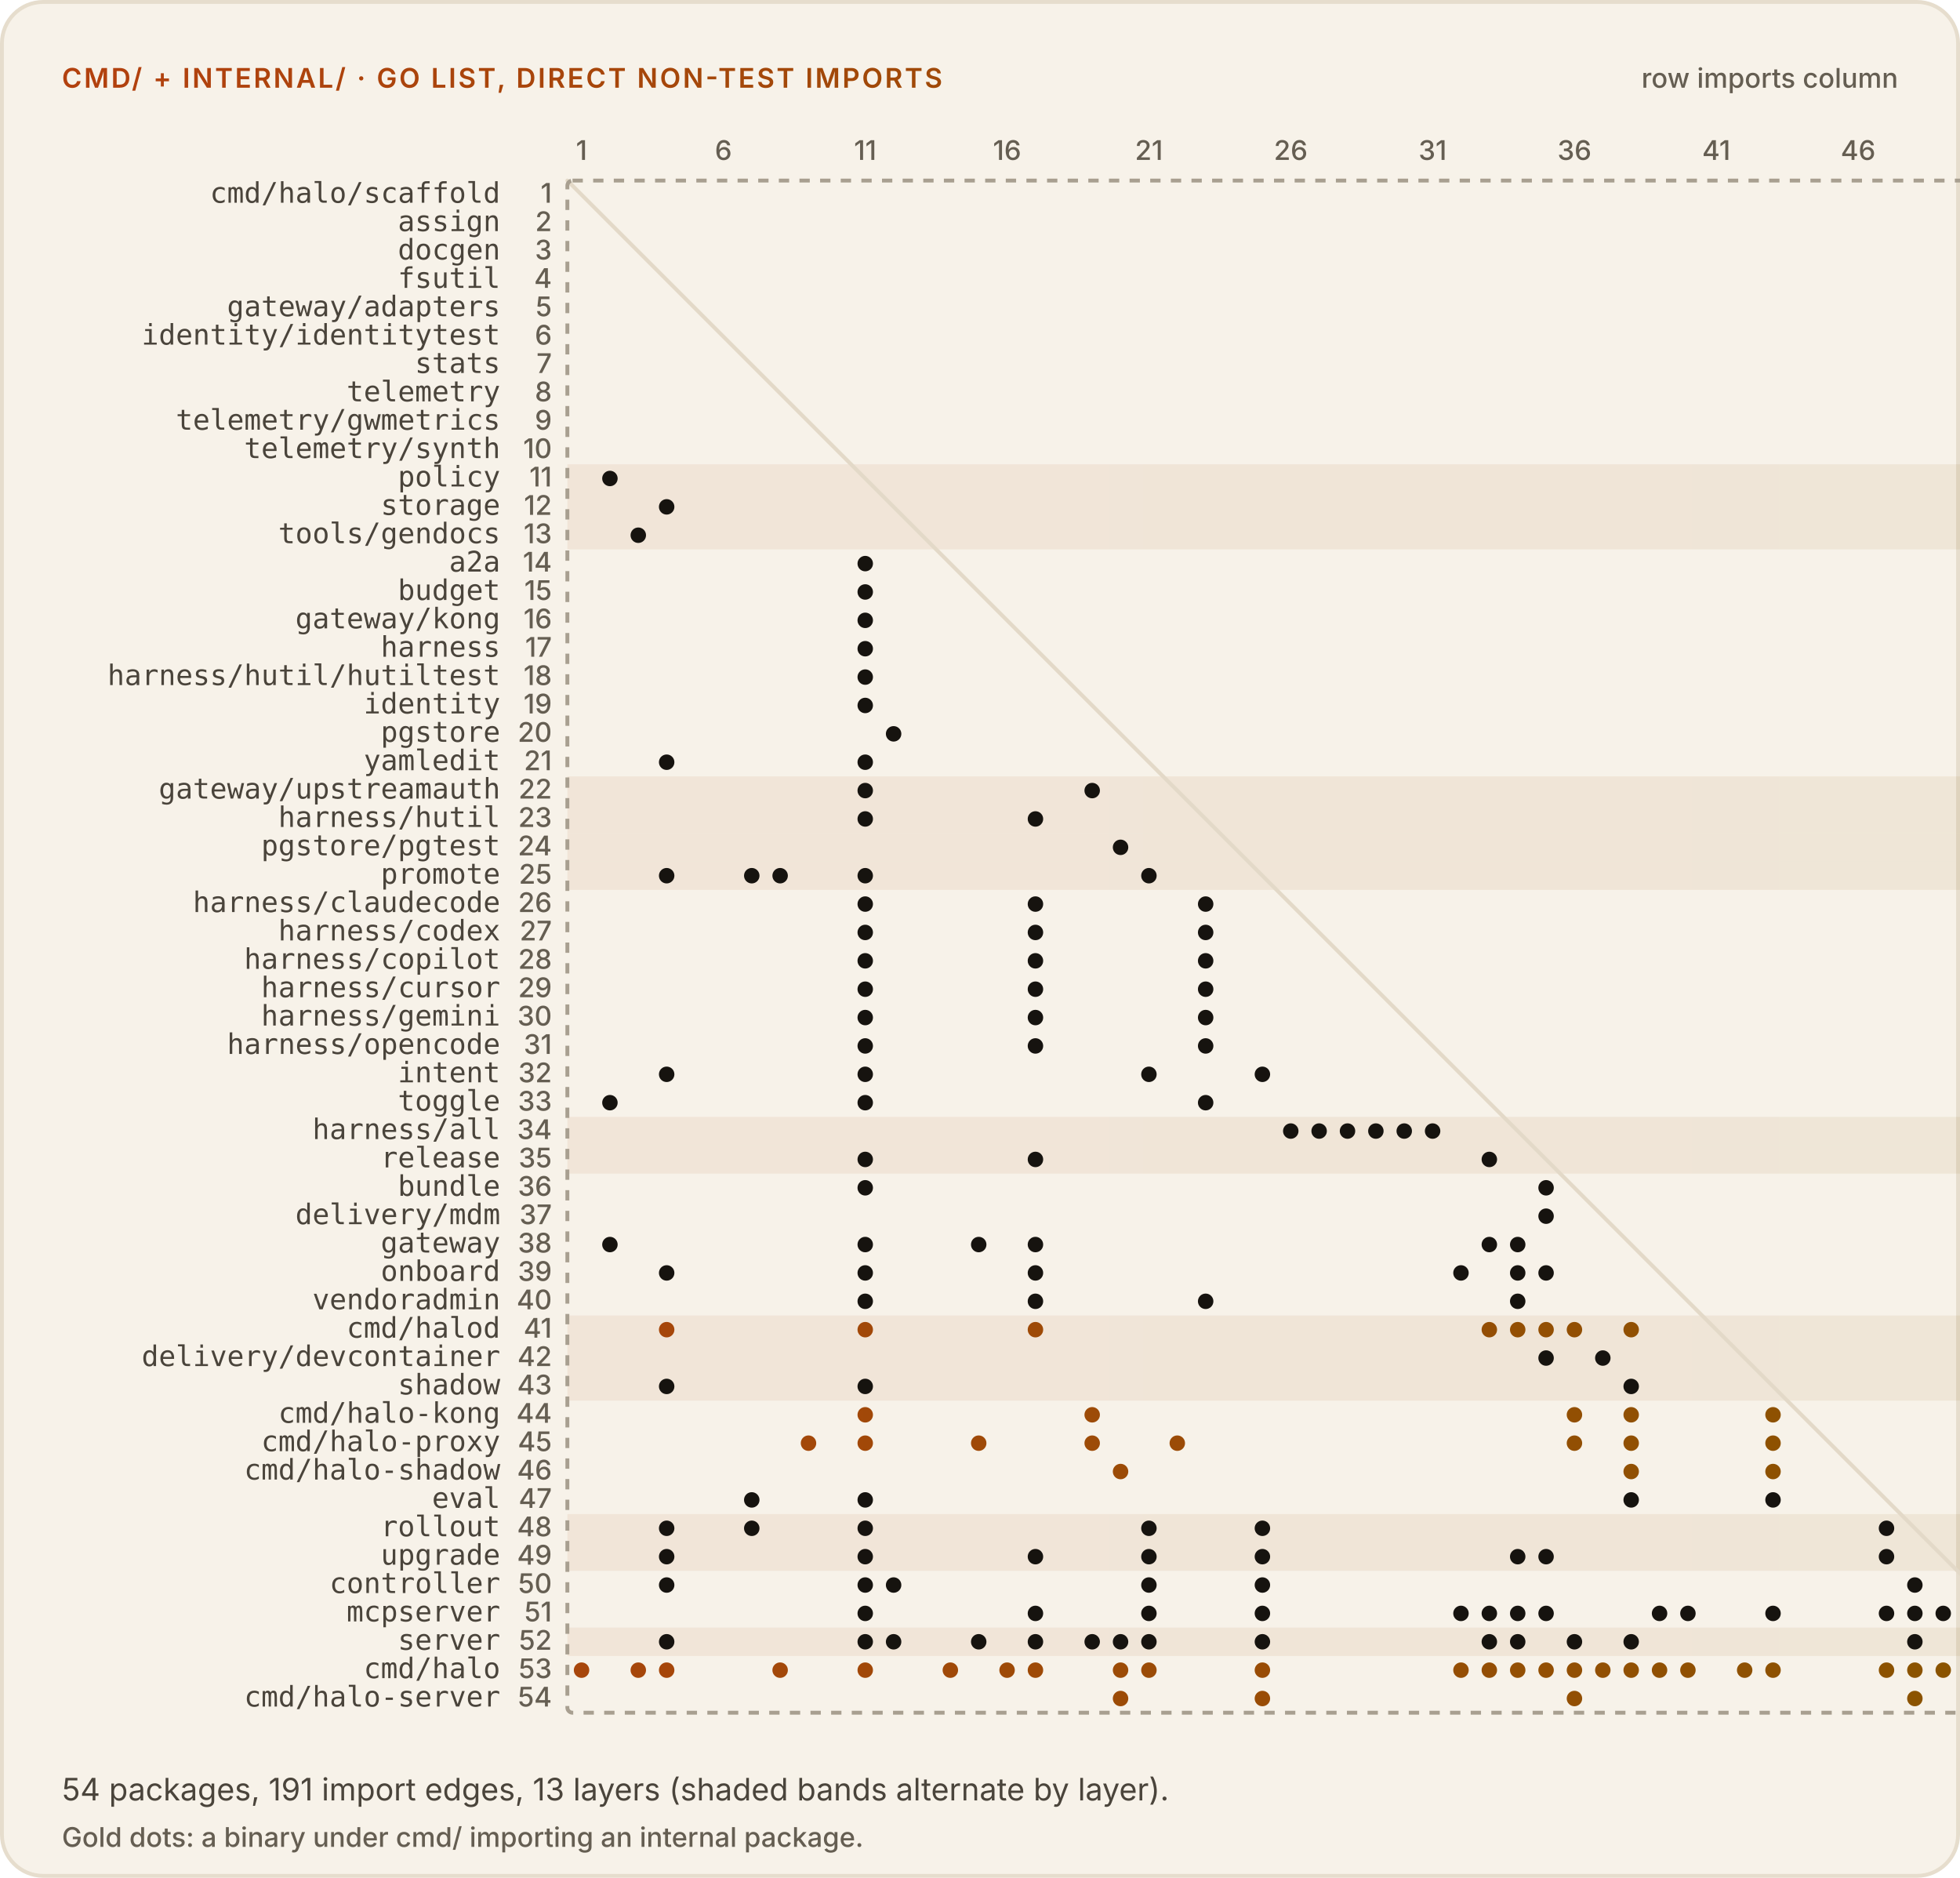
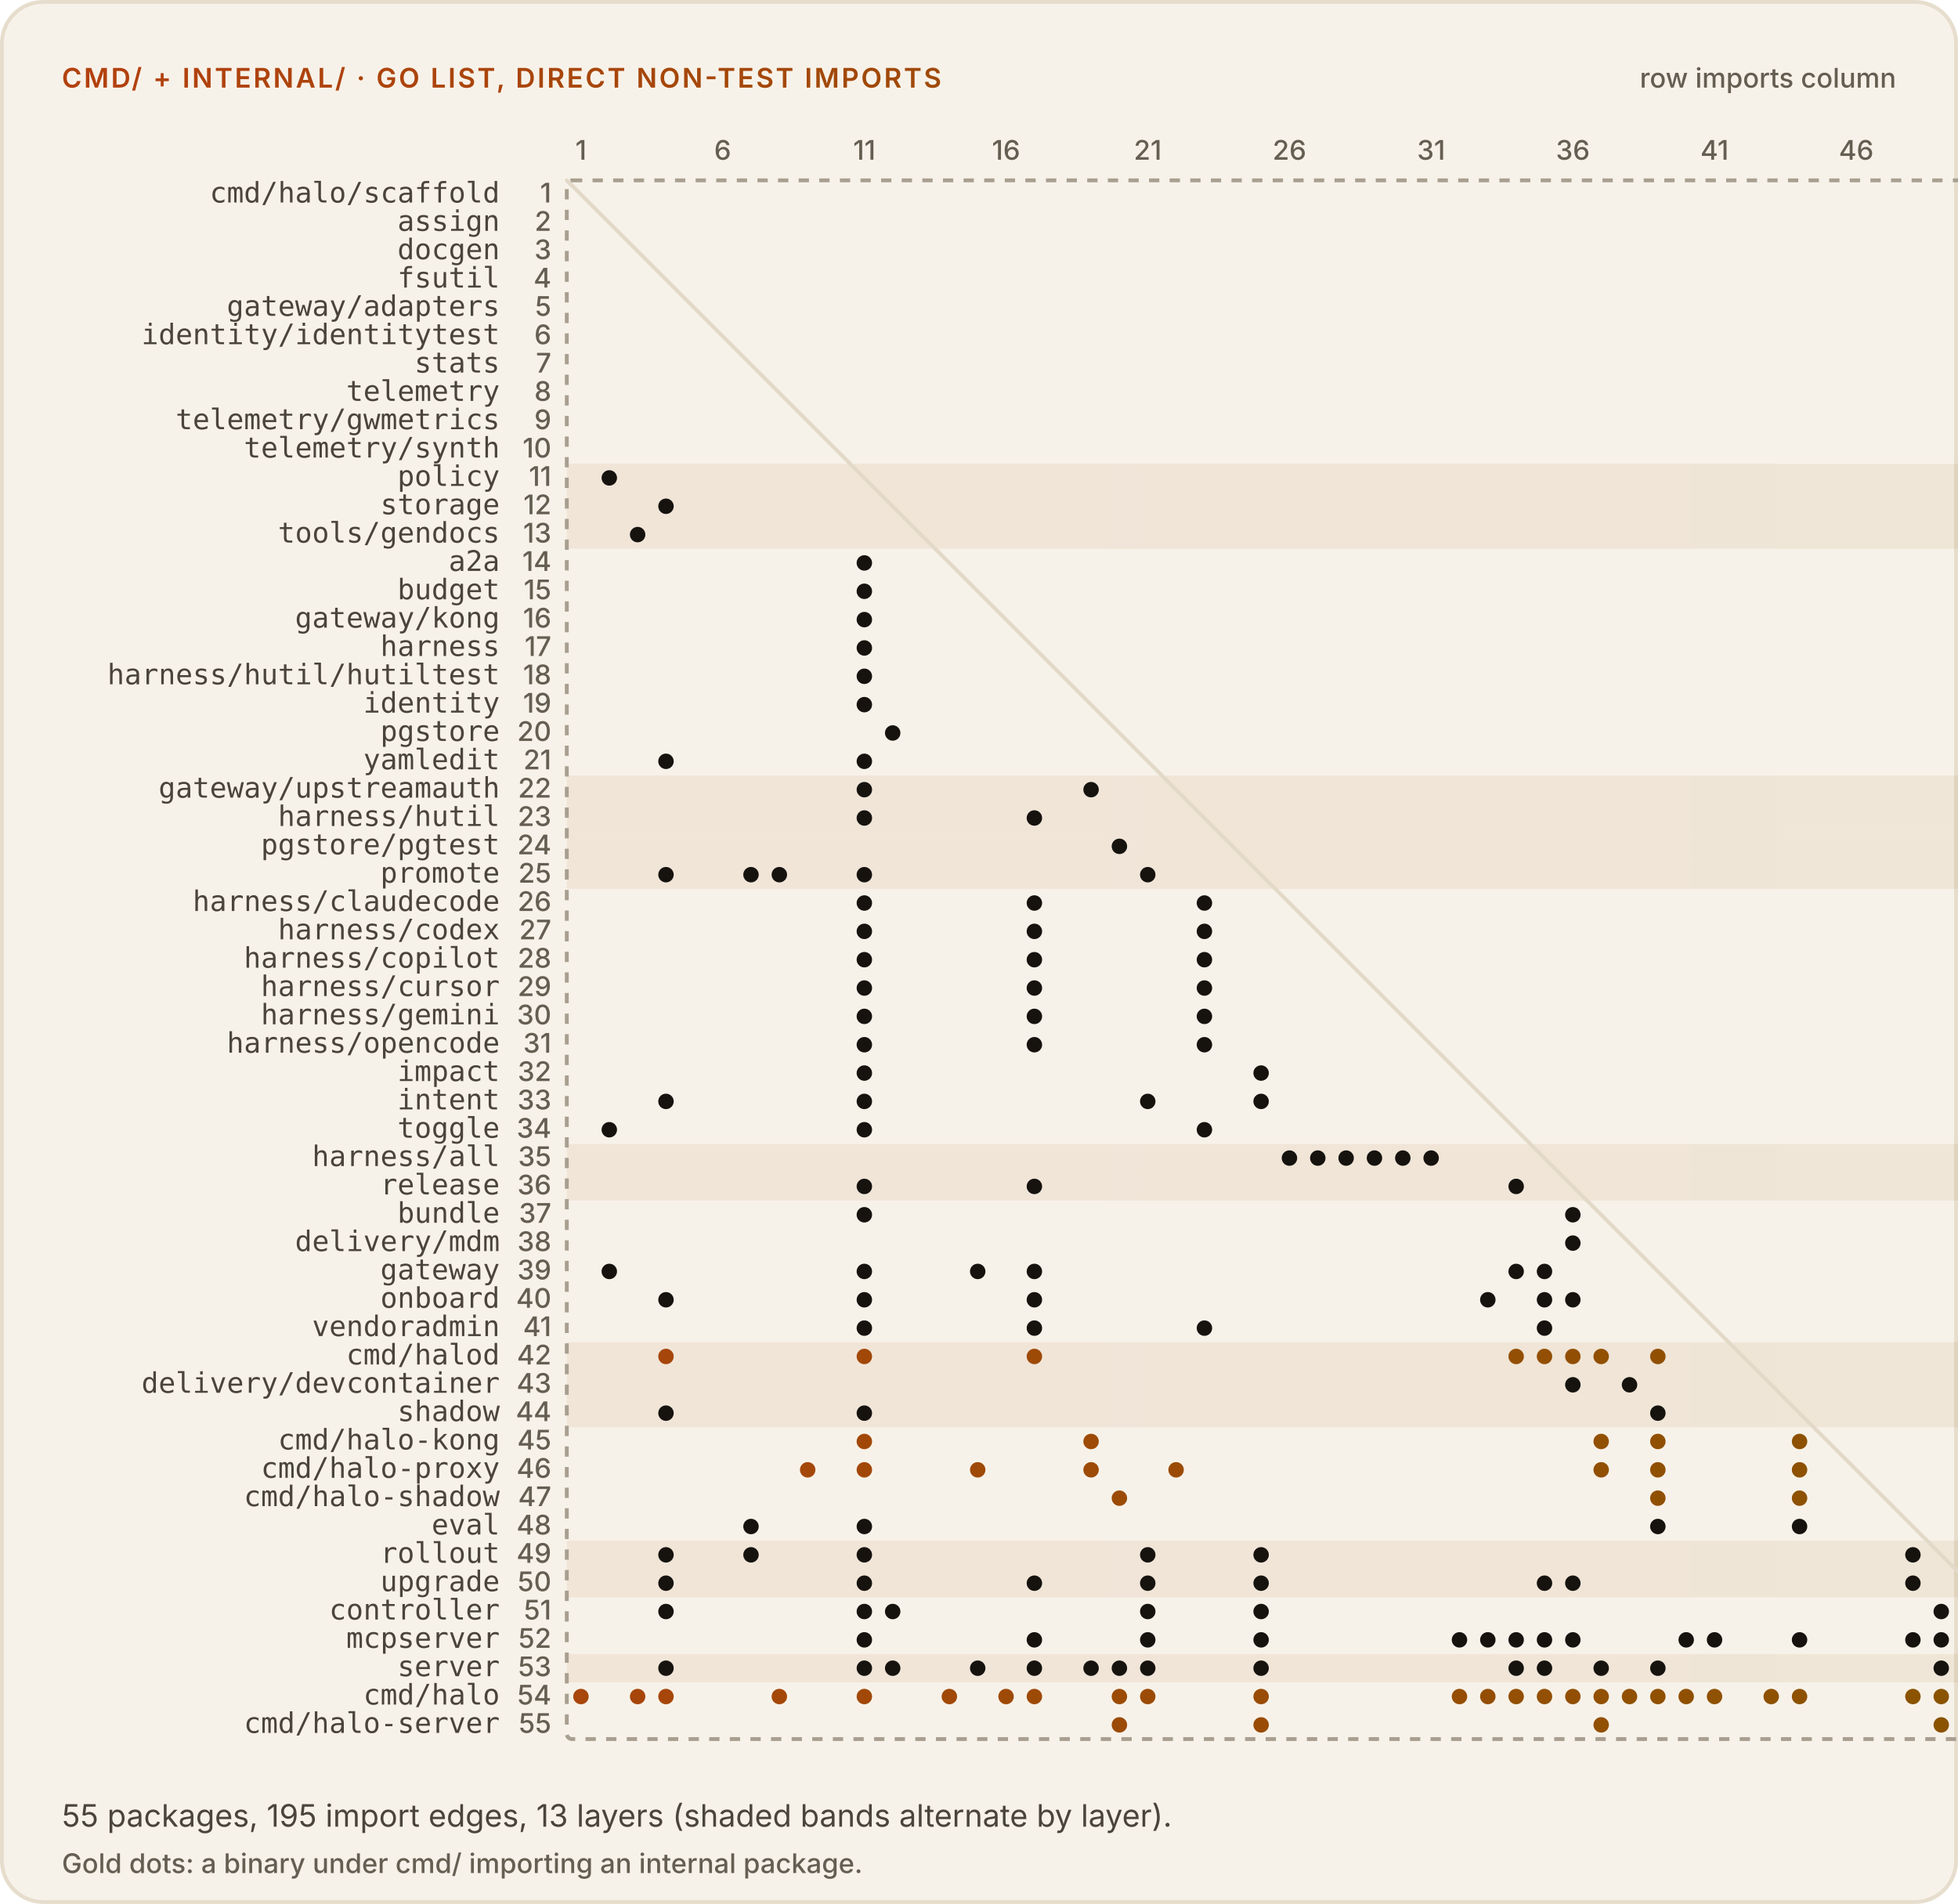
- <svg xmlns="http://www.w3.org/2000/svg" viewBox="0 0 760 728" width="760" height="728" role="img" aria-labelledby="t d" font-family="ui-sans-serif,-apple-system,Inter,'Segoe UI',sans-serif">
+ <svg xmlns="http://www.w3.org/2000/svg" viewBox="0 0 760 739" width="760" height="739" role="img" aria-labelledby="t d" font-family="ui-sans-serif,-apple-system,Inter,'Segoe UI',sans-serif">
  <style>
.cv{fill:#f7f2e9;stroke:#e6ddcd;stroke-width:1.5}
.card{fill:#fffdf9;stroke:#e3d9c8;stroke-width:1.5}
.soft{fill:url(#gs)}
.ring{fill:none;stroke:url(#ga);stroke-width:1.5}
.dcard{fill:#fbedea;stroke:#b42323;stroke-width:1.5}
.ghost{fill:none;stroke:#a89f90;stroke-width:1.5;stroke-dasharray:4 4}
.zone{fill:#f3ece0;stroke:#e0d5c2;stroke-width:1.5}
.chip{fill:#f3ece0;stroke:#e3d9c8;stroke-width:1}
text{font-family:ui-sans-serif,-apple-system,Inter,'Segoe UI',sans-serif}
.t{font-size:13.5px;font-weight:600;fill:#16130f}
.tm{font:600 12.5px ui-monospace,'SF Mono','JetBrains Mono',Menlo,Consolas,monospace;fill:#16130f}
.td{fill:#b42323}
.s{font-size:12px;fill:#4a443b}
.m{font:11px ui-monospace,'SF Mono','JetBrains Mono',Menlo,Consolas,monospace;fill:#4a443b}
.xs{font-size:10.5px;font-weight:500;fill:#655e52}
.xm{font-family:ui-monospace,'SF Mono','JetBrains Mono',Menlo,Consolas,monospace;font-weight:400}
.xa{fill:url(#ga);font-weight:600}
.xd{fill:#b42323;font-weight:600}
.xw{fill:#fffdf9;font-weight:600}
.k{font-size:10.5px;font-weight:600;letter-spacing:.08em;fill:#655e52}
.ka{fill:url(#ga)}
.h1{font-size:42px;font-weight:700;letter-spacing:-.02em;fill:#16130f}
.ln,.la,.ld,.lm{fill:none;stroke-width:1.5;stroke-linecap:round;stroke-linejoin:round}
.ln{stroke:#a89f90}.la{stroke:url(#ga)}.ld{stroke:#b42323}.lm{stroke:#e3d9c8}
.lane{stroke:#e3d9c8;stroke-width:1.5;stroke-dasharray:3 4}
.dash{stroke-dasharray:5 5}
.dl{fill:#a89f90}.da{fill:url(#ga)}.dd{fill:#b42323}
.pl{fill:#f7f2e9}.pa{fill:#f7f2e9;stroke:url(#ga);stroke-width:1}
.pd{fill:#fbedea;stroke:#b42323;stroke-width:1}.ps{fill:url(#ga)}
.fa{fill:url(#ga)}.fs{fill:url(#gs)}.fm{fill:#f3ece0}.fd{fill:#b42323}.ft{fill:#16130f}
.bdg{fill:url(#ga)}.bn{font-size:9.5px;font-weight:700;fill:#fffdf9}
.ic{fill:none;stroke:url(#ga);stroke-width:1.75;stroke-linecap:round;stroke-linejoin:round}
.pkt{fill:url(#ga)}
.grow{transform-box:fill-box;transform-origin:left;animation:grow 4.8s cubic-bezier(.6,0,.2,1) infinite}
@keyframes grow{0%{transform:scaleX(.08)}25%{transform:scaleX(.3)}50%{transform:scaleX(.55)}75%,100%{transform:scaleX(1)}}
.flow{stroke-dasharray:4 6;animation:flow 1.1s linear infinite}
@keyframes flow{to{stroke-dashoffset:-20}}
.blink{animation:blink 3.2s ease-in-out infinite}
@keyframes blink{0%,100%{opacity:.18}35%,65%{opacity:1}}
.pulse{transform-box:fill-box;transform-origin:center;animation:pulse 2.8s ease-out infinite}
@keyframes pulse{0%{opacity:.55;transform:scale(.6)}100%{opacity:0;transform:scale(1.5)}}
@media (prefers-reduced-motion:reduce){.flow,.blink,.pulse,.grow{animation:none}.blink{opacity:1}.pulse,.pkt{display:none}}
</style>
  <defs>
    <linearGradient id="ga" gradientUnits="userSpaceOnUse" x1="0" y1="0" x2="760" y2="0">
      <stop offset="0" stop-color="#b4400f" />
      <stop offset="1" stop-color="#8a5300" />
    </linearGradient>
    <linearGradient id="gs" gradientUnits="userSpaceOnUse" x1="0" y1="0" x2="760" y2="0">
      <stop offset="0" stop-color="#b4400f" stop-opacity="0.08" />
      <stop offset="1" stop-color="#8a5300" stop-opacity="0.08" />
    </linearGradient>
    <filter id="sh" x="-10%" y="-10%" width="120%" height="140%">
      <feDropShadow dx="0" dy="1" stdDeviation="1.6" flood-color="#3c280a" flood-opacity="0.08" />
    </filter>
  </defs>
-   <rect class="cv" x=".75" y=".75" width="758.5" height="726.5" rx="16" />
+   <rect class="cv" x=".75" y=".75" width="758.5" height="737.5" rx="16" />
  <text class="k ka" x="24" y="34">CMD/ + INTERNAL/ · GO LIST, DIRECT NON-TEST IMPORTS</text>
  <text class="xs" x="736" y="34" text-anchor="end">row imports column</text>
  <text class="m" x="194" y="78.6" text-anchor="end">cmd/halo/scaffold</text>
  <text class="xs" x="214" y="78.6" text-anchor="end">1</text>
  <text class="m" x="194" y="89.6" text-anchor="end">assign</text>
  <text class="xs" x="214" y="89.6" text-anchor="end">2</text>
  <text class="m" x="194" y="100.6" text-anchor="end">docgen</text>
  <text class="xs" x="214" y="100.6" text-anchor="end">3</text>
  <text class="m" x="194" y="111.6" text-anchor="end">fsutil</text>
  <text class="xs" x="214" y="111.6" text-anchor="end">4</text>
  <text class="m" x="194" y="122.6" text-anchor="end">gateway/adapters</text>
  <text class="xs" x="214" y="122.6" text-anchor="end">5</text>
  <text class="m" x="194" y="133.6" text-anchor="end">identity/identitytest</text>
  <text class="xs" x="214" y="133.6" text-anchor="end">6</text>
  <text class="m" x="194" y="144.6" text-anchor="end">stats</text>
  <text class="xs" x="214" y="144.6" text-anchor="end">7</text>
  <text class="m" x="194" y="155.6" text-anchor="end">telemetry</text>
  <text class="xs" x="214" y="155.6" text-anchor="end">8</text>
  <text class="m" x="194" y="166.6" text-anchor="end">telemetry/gwmetrics</text>
  <text class="xs" x="214" y="166.6" text-anchor="end">9</text>
  <text class="m" x="194" y="177.6" text-anchor="end">telemetry/synth</text>
  <text class="xs" x="214" y="177.6" text-anchor="end">10</text>
-   <rect class="fs" x="220" y="180" width="594" height="11" />
+   <rect class="fs" x="220" y="180" width="605" height="11" />
  <text class="m" x="194" y="188.6" text-anchor="end">policy</text>
  <text class="xs" x="214" y="188.6" text-anchor="end">11</text>
-   <rect class="fs" x="220" y="191" width="594" height="11" />
+   <rect class="fs" x="220" y="191" width="605" height="11" />
  <text class="m" x="194" y="199.6" text-anchor="end">storage</text>
  <text class="xs" x="214" y="199.6" text-anchor="end">12</text>
-   <rect class="fs" x="220" y="202" width="594" height="11" />
+   <rect class="fs" x="220" y="202" width="605" height="11" />
  <text class="m" x="194" y="210.6" text-anchor="end">tools/gendocs</text>
  <text class="xs" x="214" y="210.6" text-anchor="end">13</text>
  <text class="m" x="194" y="221.6" text-anchor="end">a2a</text>
  <text class="xs" x="214" y="221.6" text-anchor="end">14</text>
  <text class="m" x="194" y="232.6" text-anchor="end">budget</text>
  <text class="xs" x="214" y="232.6" text-anchor="end">15</text>
  <text class="m" x="194" y="243.6" text-anchor="end">gateway/kong</text>
  <text class="xs" x="214" y="243.6" text-anchor="end">16</text>
  <text class="m" x="194" y="254.6" text-anchor="end">harness</text>
  <text class="xs" x="214" y="254.6" text-anchor="end">17</text>
  <text class="m" x="194" y="265.6" text-anchor="end">harness/hutil/hutiltest</text>
  <text class="xs" x="214" y="265.6" text-anchor="end">18</text>
  <text class="m" x="194" y="276.6" text-anchor="end">identity</text>
  <text class="xs" x="214" y="276.6" text-anchor="end">19</text>
  <text class="m" x="194" y="287.6" text-anchor="end">pgstore</text>
  <text class="xs" x="214" y="287.6" text-anchor="end">20</text>
  <text class="m" x="194" y="298.6" text-anchor="end">yamledit</text>
  <text class="xs" x="214" y="298.6" text-anchor="end">21</text>
-   <rect class="fs" x="220" y="301" width="594" height="11" />
+   <rect class="fs" x="220" y="301" width="605" height="11" />
  <text class="m" x="194" y="309.6" text-anchor="end">gateway/upstreamauth</text>
  <text class="xs" x="214" y="309.6" text-anchor="end">22</text>
-   <rect class="fs" x="220" y="312" width="594" height="11" />
+   <rect class="fs" x="220" y="312" width="605" height="11" />
  <text class="m" x="194" y="320.6" text-anchor="end">harness/hutil</text>
  <text class="xs" x="214" y="320.6" text-anchor="end">23</text>
-   <rect class="fs" x="220" y="323" width="594" height="11" />
+   <rect class="fs" x="220" y="323" width="605" height="11" />
  <text class="m" x="194" y="331.6" text-anchor="end">pgstore/pgtest</text>
  <text class="xs" x="214" y="331.6" text-anchor="end">24</text>
-   <rect class="fs" x="220" y="334" width="594" height="11" />
+   <rect class="fs" x="220" y="334" width="605" height="11" />
  <text class="m" x="194" y="342.6" text-anchor="end">promote</text>
  <text class="xs" x="214" y="342.6" text-anchor="end">25</text>
  <text class="m" x="194" y="353.6" text-anchor="end">harness/claudecode</text>
  <text class="xs" x="214" y="353.6" text-anchor="end">26</text>
  <text class="m" x="194" y="364.6" text-anchor="end">harness/codex</text>
  <text class="xs" x="214" y="364.6" text-anchor="end">27</text>
  <text class="m" x="194" y="375.6" text-anchor="end">harness/copilot</text>
  <text class="xs" x="214" y="375.6" text-anchor="end">28</text>
  <text class="m" x="194" y="386.6" text-anchor="end">harness/cursor</text>
  <text class="xs" x="214" y="386.6" text-anchor="end">29</text>
  <text class="m" x="194" y="397.6" text-anchor="end">harness/gemini</text>
  <text class="xs" x="214" y="397.6" text-anchor="end">30</text>
  <text class="m" x="194" y="408.6" text-anchor="end">harness/opencode</text>
  <text class="xs" x="214" y="408.6" text-anchor="end">31</text>
-   <text class="m" x="194" y="419.6" text-anchor="end">intent</text>
+   <text class="m" x="194" y="419.6" text-anchor="end">impact</text>
  <text class="xs" x="214" y="419.6" text-anchor="end">32</text>
-   <text class="m" x="194" y="430.6" text-anchor="end">toggle</text>
+   <text class="m" x="194" y="430.6" text-anchor="end">intent</text>
  <text class="xs" x="214" y="430.6" text-anchor="end">33</text>
-   <rect class="fs" x="220" y="433" width="594" height="11" />
-   <text class="m" x="194" y="441.6" text-anchor="end">harness/all</text>
+   <text class="m" x="194" y="441.6" text-anchor="end">toggle</text>
  <text class="xs" x="214" y="441.6" text-anchor="end">34</text>
-   <rect class="fs" x="220" y="444" width="594" height="11" />
-   <text class="m" x="194" y="452.6" text-anchor="end">release</text>
+   <rect class="fs" x="220" y="444" width="605" height="11" />
+   <text class="m" x="194" y="452.6" text-anchor="end">harness/all</text>
  <text class="xs" x="214" y="452.6" text-anchor="end">35</text>
-   <text class="m" x="194" y="463.6" text-anchor="end">bundle</text>
+   <rect class="fs" x="220" y="455" width="605" height="11" />
+   <text class="m" x="194" y="463.6" text-anchor="end">release</text>
  <text class="xs" x="214" y="463.6" text-anchor="end">36</text>
-   <text class="m" x="194" y="474.6" text-anchor="end">delivery/mdm</text>
+   <text class="m" x="194" y="474.6" text-anchor="end">bundle</text>
  <text class="xs" x="214" y="474.6" text-anchor="end">37</text>
-   <text class="m" x="194" y="485.6" text-anchor="end">gateway</text>
+   <text class="m" x="194" y="485.6" text-anchor="end">delivery/mdm</text>
  <text class="xs" x="214" y="485.6" text-anchor="end">38</text>
-   <text class="m" x="194" y="496.6" text-anchor="end">onboard</text>
+   <text class="m" x="194" y="496.6" text-anchor="end">gateway</text>
  <text class="xs" x="214" y="496.6" text-anchor="end">39</text>
-   <text class="m" x="194" y="507.6" text-anchor="end">vendoradmin</text>
+   <text class="m" x="194" y="507.6" text-anchor="end">onboard</text>
  <text class="xs" x="214" y="507.6" text-anchor="end">40</text>
-   <rect class="fs" x="220" y="510" width="594" height="11" />
-   <text class="m" x="194" y="518.6" text-anchor="end">cmd/halod</text>
+   <text class="m" x="194" y="518.6" text-anchor="end">vendoradmin</text>
  <text class="xs" x="214" y="518.6" text-anchor="end">41</text>
-   <rect class="fs" x="220" y="521" width="594" height="11" />
-   <text class="m" x="194" y="529.6" text-anchor="end">delivery/devcontainer</text>
+   <rect class="fs" x="220" y="521" width="605" height="11" />
+   <text class="m" x="194" y="529.6" text-anchor="end">cmd/halod</text>
  <text class="xs" x="214" y="529.6" text-anchor="end">42</text>
-   <rect class="fs" x="220" y="532" width="594" height="11" />
-   <text class="m" x="194" y="540.6" text-anchor="end">shadow</text>
+   <rect class="fs" x="220" y="532" width="605" height="11" />
+   <text class="m" x="194" y="540.6" text-anchor="end">delivery/devcontainer</text>
  <text class="xs" x="214" y="540.6" text-anchor="end">43</text>
-   <text class="m" x="194" y="551.6" text-anchor="end">cmd/halo-kong</text>
+   <rect class="fs" x="220" y="543" width="605" height="11" />
+   <text class="m" x="194" y="551.6" text-anchor="end">shadow</text>
  <text class="xs" x="214" y="551.6" text-anchor="end">44</text>
-   <text class="m" x="194" y="562.6" text-anchor="end">cmd/halo-proxy</text>
+   <text class="m" x="194" y="562.6" text-anchor="end">cmd/halo-kong</text>
  <text class="xs" x="214" y="562.6" text-anchor="end">45</text>
-   <text class="m" x="194" y="573.6" text-anchor="end">cmd/halo-shadow</text>
+   <text class="m" x="194" y="573.6" text-anchor="end">cmd/halo-proxy</text>
  <text class="xs" x="214" y="573.6" text-anchor="end">46</text>
-   <text class="m" x="194" y="584.6" text-anchor="end">eval</text>
+   <text class="m" x="194" y="584.6" text-anchor="end">cmd/halo-shadow</text>
  <text class="xs" x="214" y="584.6" text-anchor="end">47</text>
-   <rect class="fs" x="220" y="587" width="594" height="11" />
-   <text class="m" x="194" y="595.6" text-anchor="end">rollout</text>
+   <text class="m" x="194" y="595.6" text-anchor="end">eval</text>
  <text class="xs" x="214" y="595.6" text-anchor="end">48</text>
-   <rect class="fs" x="220" y="598" width="594" height="11" />
-   <text class="m" x="194" y="606.6" text-anchor="end">upgrade</text>
+   <rect class="fs" x="220" y="598" width="605" height="11" />
+   <text class="m" x="194" y="606.6" text-anchor="end">rollout</text>
  <text class="xs" x="214" y="606.6" text-anchor="end">49</text>
-   <text class="m" x="194" y="617.6" text-anchor="end">controller</text>
+   <rect class="fs" x="220" y="609" width="605" height="11" />
+   <text class="m" x="194" y="617.6" text-anchor="end">upgrade</text>
  <text class="xs" x="214" y="617.6" text-anchor="end">50</text>
-   <text class="m" x="194" y="628.6" text-anchor="end">mcpserver</text>
+   <text class="m" x="194" y="628.6" text-anchor="end">controller</text>
  <text class="xs" x="214" y="628.6" text-anchor="end">51</text>
-   <rect class="fs" x="220" y="631" width="594" height="11" />
-   <text class="m" x="194" y="639.6" text-anchor="end">server</text>
+   <text class="m" x="194" y="639.6" text-anchor="end">mcpserver</text>
  <text class="xs" x="214" y="639.6" text-anchor="end">52</text>
-   <text class="m" x="194" y="650.6" text-anchor="end">cmd/halo</text>
+   <rect class="fs" x="220" y="642" width="605" height="11" />
+   <text class="m" x="194" y="650.6" text-anchor="end">server</text>
  <text class="xs" x="214" y="650.6" text-anchor="end">53</text>
-   <text class="m" x="194" y="661.6" text-anchor="end">cmd/halo-server</text>
+   <text class="m" x="194" y="661.6" text-anchor="end">cmd/halo</text>
  <text class="xs" x="214" y="661.6" text-anchor="end">54</text>
+   <text class="m" x="194" y="672.6" text-anchor="end">cmd/halo-server</text>
+   <text class="xs" x="214" y="672.6" text-anchor="end">55</text>
  <text class="xs" x="225.5" y="62" text-anchor="middle">1</text>
  <text class="xs" x="280.5" y="62" text-anchor="middle">6</text>
  <text class="xs" x="335.5" y="62" text-anchor="middle">11</text>
  <text class="xs" x="390.5" y="62" text-anchor="middle">16</text>
  <text class="xs" x="445.5" y="62" text-anchor="middle">21</text>
  <text class="xs" x="500.5" y="62" text-anchor="middle">26</text>
  <text class="xs" x="555.5" y="62" text-anchor="middle">31</text>
  <text class="xs" x="610.5" y="62" text-anchor="middle">36</text>
  <text class="xs" x="665.5" y="62" text-anchor="middle">41</text>
  <text class="xs" x="720.5" y="62" text-anchor="middle">46</text>
  <text class="xs" x="775.5" y="62" text-anchor="middle">51</text>
-   <path class="lm" d="M220 70L814 664" />
-   <rect class="ghost" x="220" y="70" width="594" height="594" rx="2" />
+   <path class="lm" d="M220 70L825 675" />
+   <rect class="ghost" x="220" y="70" width="605" height="605" rx="2" />
  <circle class="ft" cx="236.5" cy="185.5" r="3" />
  <circle class="ft" cx="258.5" cy="196.5" r="3" />
  <circle class="ft" cx="247.5" cy="207.5" r="3" />
  <circle class="ft" cx="335.5" cy="218.5" r="3" />
  <circle class="ft" cx="335.5" cy="229.5" r="3" />
  <circle class="ft" cx="335.5" cy="240.5" r="3" />
  <circle class="ft" cx="335.5" cy="251.5" r="3" />
  <circle class="ft" cx="335.5" cy="262.5" r="3" />
  <circle class="ft" cx="335.5" cy="273.5" r="3" />
  <circle class="ft" cx="346.5" cy="284.5" r="3" />
  <circle class="ft" cx="258.5" cy="295.5" r="3" />
  <circle class="ft" cx="335.5" cy="295.5" r="3" />
  <circle class="ft" cx="423.5" cy="306.5" r="3" />
  <circle class="ft" cx="335.5" cy="306.5" r="3" />
  <circle class="ft" cx="401.5" cy="317.5" r="3" />
  <circle class="ft" cx="335.5" cy="317.5" r="3" />
  <circle class="ft" cx="434.5" cy="328.5" r="3" />
  <circle class="ft" cx="258.5" cy="339.5" r="3" />
  <circle class="ft" cx="335.5" cy="339.5" r="3" />
  <circle class="ft" cx="291.5" cy="339.5" r="3" />
  <circle class="ft" cx="302.5" cy="339.5" r="3" />
  <circle class="ft" cx="445.5" cy="339.5" r="3" />
  <circle class="ft" cx="401.5" cy="350.5" r="3" />
  <circle class="ft" cx="467.5" cy="350.5" r="3" />
  <circle class="ft" cx="335.5" cy="350.5" r="3" />
  <circle class="ft" cx="401.5" cy="361.5" r="3" />
  <circle class="ft" cx="467.5" cy="361.5" r="3" />
  <circle class="ft" cx="335.5" cy="361.5" r="3" />
  <circle class="ft" cx="401.5" cy="372.5" r="3" />
  <circle class="ft" cx="467.5" cy="372.5" r="3" />
  <circle class="ft" cx="335.5" cy="372.5" r="3" />
  <circle class="ft" cx="401.5" cy="383.5" r="3" />
  <circle class="ft" cx="467.5" cy="383.5" r="3" />
  <circle class="ft" cx="335.5" cy="383.5" r="3" />
  <circle class="ft" cx="401.5" cy="394.5" r="3" />
  <circle class="ft" cx="467.5" cy="394.5" r="3" />
  <circle class="ft" cx="335.5" cy="394.5" r="3" />
  <circle class="ft" cx="401.5" cy="405.5" r="3" />
  <circle class="ft" cx="467.5" cy="405.5" r="3" />
  <circle class="ft" cx="335.5" cy="405.5" r="3" />
-   <circle class="ft" cx="258.5" cy="416.5" r="3" />
  <circle class="ft" cx="335.5" cy="416.5" r="3" />
  <circle class="ft" cx="489.5" cy="416.5" r="3" />
-   <circle class="ft" cx="445.5" cy="416.5" r="3" />
-   <circle class="ft" cx="236.5" cy="427.5" r="3" />
-   <circle class="ft" cx="467.5" cy="427.5" r="3" />
+   <circle class="ft" cx="258.5" cy="427.5" r="3" />
  <circle class="ft" cx="335.5" cy="427.5" r="3" />
-   <circle class="ft" cx="500.5" cy="438.5" r="3" />
-   <circle class="ft" cx="511.5" cy="438.5" r="3" />
-   <circle class="ft" cx="522.5" cy="438.5" r="3" />
-   <circle class="ft" cx="533.5" cy="438.5" r="3" />
-   <circle class="ft" cx="544.5" cy="438.5" r="3" />
-   <circle class="ft" cx="555.5" cy="438.5" r="3" />
-   <circle class="ft" cx="401.5" cy="449.5" r="3" />
-   <circle class="ft" cx="335.5" cy="449.5" r="3" />
-   <circle class="ft" cx="577.5" cy="449.5" r="3" />
+   <circle class="ft" cx="489.5" cy="427.5" r="3" />
+   <circle class="ft" cx="445.5" cy="427.5" r="3" />
+   <circle class="ft" cx="236.5" cy="438.5" r="3" />
+   <circle class="ft" cx="467.5" cy="438.5" r="3" />
+   <circle class="ft" cx="335.5" cy="438.5" r="3" />
+   <circle class="ft" cx="500.5" cy="449.5" r="3" />
+   <circle class="ft" cx="511.5" cy="449.5" r="3" />
+   <circle class="ft" cx="522.5" cy="449.5" r="3" />
+   <circle class="ft" cx="533.5" cy="449.5" r="3" />
+   <circle class="ft" cx="544.5" cy="449.5" r="3" />
+   <circle class="ft" cx="555.5" cy="449.5" r="3" />
+   <circle class="ft" cx="401.5" cy="460.5" r="3" />
  <circle class="ft" cx="335.5" cy="460.5" r="3" />
-   <circle class="ft" cx="599.5" cy="460.5" r="3" />
-   <circle class="ft" cx="599.5" cy="471.5" r="3" />
-   <circle class="ft" cx="236.5" cy="482.5" r="3" />
-   <circle class="ft" cx="379.5" cy="482.5" r="3" />
-   <circle class="ft" cx="401.5" cy="482.5" r="3" />
-   <circle class="ft" cx="588.5" cy="482.5" r="3" />
-   <circle class="ft" cx="335.5" cy="482.5" r="3" />
-   <circle class="ft" cx="577.5" cy="482.5" r="3" />
-   <circle class="ft" cx="258.5" cy="493.5" r="3" />
+   <circle class="ft" cx="588.5" cy="460.5" r="3" />
+   <circle class="ft" cx="335.5" cy="471.5" r="3" />
+   <circle class="ft" cx="610.5" cy="471.5" r="3" />
+   <circle class="ft" cx="610.5" cy="482.5" r="3" />
+   <circle class="ft" cx="236.5" cy="493.5" r="3" />
+   <circle class="ft" cx="379.5" cy="493.5" r="3" />
  <circle class="ft" cx="401.5" cy="493.5" r="3" />
+   <circle class="ft" cx="599.5" cy="493.5" r="3" />
+   <circle class="ft" cx="335.5" cy="493.5" r="3" />
  <circle class="ft" cx="588.5" cy="493.5" r="3" />
-   <circle class="ft" cx="566.5" cy="493.5" r="3" />
-   <circle class="ft" cx="335.5" cy="493.5" r="3" />
-   <circle class="ft" cx="599.5" cy="493.5" r="3" />
+   <circle class="ft" cx="258.5" cy="504.5" r="3" />
  <circle class="ft" cx="401.5" cy="504.5" r="3" />
-   <circle class="ft" cx="588.5" cy="504.5" r="3" />
-   <circle class="ft" cx="467.5" cy="504.5" r="3" />
+   <circle class="ft" cx="599.5" cy="504.5" r="3" />
+   <circle class="ft" cx="577.5" cy="504.5" r="3" />
  <circle class="ft" cx="335.5" cy="504.5" r="3" />
-   <circle class="fa" cx="610.5" cy="515.5" r="3" />
-   <circle class="fa" cx="258.5" cy="515.5" r="3" />
-   <circle class="fa" cx="632.5" cy="515.5" r="3" />
-   <circle class="fa" cx="401.5" cy="515.5" r="3" />
-   <circle class="fa" cx="588.5" cy="515.5" r="3" />
-   <circle class="fa" cx="335.5" cy="515.5" r="3" />
-   <circle class="fa" cx="599.5" cy="515.5" r="3" />
-   <circle class="fa" cx="577.5" cy="515.5" r="3" />
-   <circle class="ft" cx="621.5" cy="526.5" r="3" />
-   <circle class="ft" cx="599.5" cy="526.5" r="3" />
-   <circle class="ft" cx="258.5" cy="537.5" r="3" />
+   <circle class="ft" cx="610.5" cy="504.5" r="3" />
+   <circle class="ft" cx="401.5" cy="515.5" r="3" />
+   <circle class="ft" cx="599.5" cy="515.5" r="3" />
+   <circle class="ft" cx="467.5" cy="515.5" r="3" />
+   <circle class="ft" cx="335.5" cy="515.5" r="3" />
+   <circle class="fa" cx="621.5" cy="526.5" r="3" />
+   <circle class="fa" cx="258.5" cy="526.5" r="3" />
+   <circle class="fa" cx="643.5" cy="526.5" r="3" />
+   <circle class="fa" cx="401.5" cy="526.5" r="3" />
+   <circle class="fa" cx="599.5" cy="526.5" r="3" />
+   <circle class="fa" cx="335.5" cy="526.5" r="3" />
+   <circle class="fa" cx="610.5" cy="526.5" r="3" />
+   <circle class="fa" cx="588.5" cy="526.5" r="3" />
  <circle class="ft" cx="632.5" cy="537.5" r="3" />
-   <circle class="ft" cx="335.5" cy="537.5" r="3" />
-   <circle class="fa" cx="610.5" cy="548.5" r="3" />
-   <circle class="fa" cx="632.5" cy="548.5" r="3" />
-   <circle class="fa" cx="423.5" cy="548.5" r="3" />
-   <circle class="fa" cx="335.5" cy="548.5" r="3" />
-   <circle class="fa" cx="687.5" cy="548.5" r="3" />
-   <circle class="fa" cx="379.5" cy="559.5" r="3" />
-   <circle class="fa" cx="610.5" cy="559.5" r="3" />
-   <circle class="fa" cx="632.5" cy="559.5" r="3" />
-   <circle class="fa" cx="456.5" cy="559.5" r="3" />
+   <circle class="ft" cx="610.5" cy="537.5" r="3" />
+   <circle class="ft" cx="258.5" cy="548.5" r="3" />
+   <circle class="ft" cx="643.5" cy="548.5" r="3" />
+   <circle class="ft" cx="335.5" cy="548.5" r="3" />
+   <circle class="fa" cx="621.5" cy="559.5" r="3" />
+   <circle class="fa" cx="643.5" cy="559.5" r="3" />
  <circle class="fa" cx="423.5" cy="559.5" r="3" />
  <circle class="fa" cx="335.5" cy="559.5" r="3" />
-   <circle class="fa" cx="687.5" cy="559.5" r="3" />
-   <circle class="fa" cx="313.5" cy="559.5" r="3" />
-   <circle class="fa" cx="632.5" cy="570.5" r="3" />
-   <circle class="fa" cx="434.5" cy="570.5" r="3" />
-   <circle class="fa" cx="687.5" cy="570.5" r="3" />
-   <circle class="ft" cx="632.5" cy="581.5" r="3" />
-   <circle class="ft" cx="335.5" cy="581.5" r="3" />
-   <circle class="ft" cx="687.5" cy="581.5" r="3" />
-   <circle class="ft" cx="291.5" cy="581.5" r="3" />
-   <circle class="ft" cx="731.5" cy="592.5" r="3" />
-   <circle class="ft" cx="258.5" cy="592.5" r="3" />
+   <circle class="fa" cx="698.5" cy="559.5" r="3" />
+   <circle class="fa" cx="379.5" cy="570.5" r="3" />
+   <circle class="fa" cx="621.5" cy="570.5" r="3" />
+   <circle class="fa" cx="643.5" cy="570.5" r="3" />
+   <circle class="fa" cx="456.5" cy="570.5" r="3" />
+   <circle class="fa" cx="423.5" cy="570.5" r="3" />
+   <circle class="fa" cx="335.5" cy="570.5" r="3" />
+   <circle class="fa" cx="698.5" cy="570.5" r="3" />
+   <circle class="fa" cx="313.5" cy="570.5" r="3" />
+   <circle class="fa" cx="643.5" cy="581.5" r="3" />
+   <circle class="fa" cx="434.5" cy="581.5" r="3" />
+   <circle class="fa" cx="698.5" cy="581.5" r="3" />
+   <circle class="ft" cx="643.5" cy="592.5" r="3" />
  <circle class="ft" cx="335.5" cy="592.5" r="3" />
-   <circle class="ft" cx="489.5" cy="592.5" r="3" />
+   <circle class="ft" cx="698.5" cy="592.5" r="3" />
  <circle class="ft" cx="291.5" cy="592.5" r="3" />
-   <circle class="ft" cx="445.5" cy="592.5" r="3" />
-   <circle class="ft" cx="731.5" cy="603.5" r="3" />
+   <circle class="ft" cx="742.5" cy="603.5" r="3" />
  <circle class="ft" cx="258.5" cy="603.5" r="3" />
-   <circle class="ft" cx="401.5" cy="603.5" r="3" />
-   <circle class="ft" cx="588.5" cy="603.5" r="3" />
  <circle class="ft" cx="335.5" cy="603.5" r="3" />
  <circle class="ft" cx="489.5" cy="603.5" r="3" />
-   <circle class="ft" cx="599.5" cy="603.5" r="3" />
+   <circle class="ft" cx="291.5" cy="603.5" r="3" />
  <circle class="ft" cx="445.5" cy="603.5" r="3" />
+   <circle class="ft" cx="742.5" cy="614.5" r="3" />
  <circle class="ft" cx="258.5" cy="614.5" r="3" />
+   <circle class="ft" cx="401.5" cy="614.5" r="3" />
+   <circle class="ft" cx="599.5" cy="614.5" r="3" />
  <circle class="ft" cx="335.5" cy="614.5" r="3" />
  <circle class="ft" cx="489.5" cy="614.5" r="3" />
-   <circle class="ft" cx="742.5" cy="614.5" r="3" />
-   <circle class="ft" cx="346.5" cy="614.5" r="3" />
+   <circle class="ft" cx="610.5" cy="614.5" r="3" />
  <circle class="ft" cx="445.5" cy="614.5" r="3" />
-   <circle class="ft" cx="731.5" cy="625.5" r="3" />
-   <circle class="ft" cx="401.5" cy="625.5" r="3" />
-   <circle class="ft" cx="588.5" cy="625.5" r="3" />
-   <circle class="ft" cx="566.5" cy="625.5" r="3" />
-   <circle class="ft" cx="643.5" cy="625.5" r="3" />
+   <circle class="ft" cx="258.5" cy="625.5" r="3" />
  <circle class="ft" cx="335.5" cy="625.5" r="3" />
  <circle class="ft" cx="489.5" cy="625.5" r="3" />
-   <circle class="ft" cx="599.5" cy="625.5" r="3" />
-   <circle class="ft" cx="742.5" cy="625.5" r="3" />
-   <circle class="ft" cx="687.5" cy="625.5" r="3" />
-   <circle class="ft" cx="577.5" cy="625.5" r="3" />
  <circle class="ft" cx="753.5" cy="625.5" r="3" />
-   <circle class="ft" cx="654.5" cy="625.5" r="3" />
+   <circle class="ft" cx="346.5" cy="625.5" r="3" />
  <circle class="ft" cx="445.5" cy="625.5" r="3" />
-   <circle class="ft" cx="379.5" cy="636.5" r="3" />
-   <circle class="ft" cx="610.5" cy="636.5" r="3" />
-   <circle class="ft" cx="764.5" cy="636.5" r="3" />
-   <circle class="ft" cx="258.5" cy="636.5" r="3" />
-   <circle class="ft" cx="632.5" cy="636.5" r="3" />
+   <circle class="ft" cx="742.5" cy="636.5" r="3" />
  <circle class="ft" cx="401.5" cy="636.5" r="3" />
-   <circle class="ft" cx="588.5" cy="636.5" r="3" />
-   <circle class="ft" cx="423.5" cy="636.5" r="3" />
-   <circle class="ft" cx="434.5" cy="636.5" r="3" />
+   <circle class="ft" cx="599.5" cy="636.5" r="3" />
+   <circle class="ft" cx="566.5" cy="636.5" r="3" />
+   <circle class="ft" cx="577.5" cy="636.5" r="3" />
+   <circle class="ft" cx="654.5" cy="636.5" r="3" />
  <circle class="ft" cx="335.5" cy="636.5" r="3" />
  <circle class="ft" cx="489.5" cy="636.5" r="3" />
-   <circle class="ft" cx="742.5" cy="636.5" r="3" />
-   <circle class="ft" cx="346.5" cy="636.5" r="3" />
-   <circle class="ft" cx="577.5" cy="636.5" r="3" />
+   <circle class="ft" cx="610.5" cy="636.5" r="3" />
+   <circle class="ft" cx="753.5" cy="636.5" r="3" />
+   <circle class="ft" cx="698.5" cy="636.5" r="3" />
+   <circle class="ft" cx="588.5" cy="636.5" r="3" />
+   <circle class="ft" cx="764.5" cy="636.5" r="3" />
+   <circle class="ft" cx="665.5" cy="636.5" r="3" />
  <circle class="ft" cx="445.5" cy="636.5" r="3" />
-   <circle class="fa" cx="225.5" cy="647.5" r="3" />
-   <circle class="fa" cx="368.5" cy="647.5" r="3" />
-   <circle class="fa" cx="610.5" cy="647.5" r="3" />
-   <circle class="fa" cx="764.5" cy="647.5" r="3" />
-   <circle class="fa" cx="676.5" cy="647.5" r="3" />
-   <circle class="fa" cx="621.5" cy="647.5" r="3" />
-   <circle class="fa" cx="247.5" cy="647.5" r="3" />
-   <circle class="fa" cx="731.5" cy="647.5" r="3" />
-   <circle class="fa" cx="258.5" cy="647.5" r="3" />
-   <circle class="fa" cx="632.5" cy="647.5" r="3" />
-   <circle class="fa" cx="390.5" cy="647.5" r="3" />
-   <circle class="fa" cx="401.5" cy="647.5" r="3" />
-   <circle class="fa" cx="588.5" cy="647.5" r="3" />
-   <circle class="fa" cx="566.5" cy="647.5" r="3" />
-   <circle class="fa" cx="775.5" cy="647.5" r="3" />
-   <circle class="fa" cx="643.5" cy="647.5" r="3" />
-   <circle class="fa" cx="434.5" cy="647.5" r="3" />
-   <circle class="fa" cx="335.5" cy="647.5" r="3" />
-   <circle class="fa" cx="489.5" cy="647.5" r="3" />
-   <circle class="fa" cx="599.5" cy="647.5" r="3" />
-   <circle class="fa" cx="742.5" cy="647.5" r="3" />
-   <circle class="fa" cx="786.5" cy="647.5" r="3" />
-   <circle class="fa" cx="687.5" cy="647.5" r="3" />
-   <circle class="fa" cx="302.5" cy="647.5" r="3" />
-   <circle class="fa" cx="577.5" cy="647.5" r="3" />
-   <circle class="fa" cx="753.5" cy="647.5" r="3" />
-   <circle class="fa" cx="654.5" cy="647.5" r="3" />
-   <circle class="fa" cx="445.5" cy="647.5" r="3" />
+   <circle class="ft" cx="379.5" cy="647.5" r="3" />
+   <circle class="ft" cx="621.5" cy="647.5" r="3" />
+   <circle class="ft" cx="775.5" cy="647.5" r="3" />
+   <circle class="ft" cx="258.5" cy="647.5" r="3" />
+   <circle class="ft" cx="643.5" cy="647.5" r="3" />
+   <circle class="ft" cx="401.5" cy="647.5" r="3" />
+   <circle class="ft" cx="599.5" cy="647.5" r="3" />
+   <circle class="ft" cx="423.5" cy="647.5" r="3" />
+   <circle class="ft" cx="434.5" cy="647.5" r="3" />
+   <circle class="ft" cx="335.5" cy="647.5" r="3" />
+   <circle class="ft" cx="489.5" cy="647.5" r="3" />
+   <circle class="ft" cx="753.5" cy="647.5" r="3" />
+   <circle class="ft" cx="346.5" cy="647.5" r="3" />
+   <circle class="ft" cx="588.5" cy="647.5" r="3" />
+   <circle class="ft" cx="445.5" cy="647.5" r="3" />
+   <circle class="fa" cx="225.5" cy="658.5" r="3" />
+   <circle class="fa" cx="368.5" cy="658.5" r="3" />
+   <circle class="fa" cx="621.5" cy="658.5" r="3" />
+   <circle class="fa" cx="775.5" cy="658.5" r="3" />
+   <circle class="fa" cx="687.5" cy="658.5" r="3" />
+   <circle class="fa" cx="632.5" cy="658.5" r="3" />
+   <circle class="fa" cx="247.5" cy="658.5" r="3" />
+   <circle class="fa" cx="742.5" cy="658.5" r="3" />
+   <circle class="fa" cx="258.5" cy="658.5" r="3" />
+   <circle class="fa" cx="643.5" cy="658.5" r="3" />
+   <circle class="fa" cx="390.5" cy="658.5" r="3" />
+   <circle class="fa" cx="401.5" cy="658.5" r="3" />
+   <circle class="fa" cx="599.5" cy="658.5" r="3" />
+   <circle class="fa" cx="566.5" cy="658.5" r="3" />
+   <circle class="fa" cx="577.5" cy="658.5" r="3" />
+   <circle class="fa" cx="786.5" cy="658.5" r="3" />
+   <circle class="fa" cx="654.5" cy="658.5" r="3" />
+   <circle class="fa" cx="434.5" cy="658.5" r="3" />
+   <circle class="fa" cx="335.5" cy="658.5" r="3" />
+   <circle class="fa" cx="489.5" cy="658.5" r="3" />
  <circle class="fa" cx="610.5" cy="658.5" r="3" />
+   <circle class="fa" cx="753.5" cy="658.5" r="3" />
+   <circle class="fa" cx="797.5" cy="658.5" r="3" />
+   <circle class="fa" cx="698.5" cy="658.5" r="3" />
+   <circle class="fa" cx="302.5" cy="658.5" r="3" />
+   <circle class="fa" cx="588.5" cy="658.5" r="3" />
  <circle class="fa" cx="764.5" cy="658.5" r="3" />
-   <circle class="fa" cx="434.5" cy="658.5" r="3" />
-   <circle class="fa" cx="489.5" cy="658.5" r="3" />
-   <circle class="fa" cx="742.5" cy="658.5" r="3" />
-   <circle class="fa" cx="786.5" cy="658.5" r="3" />
-   <text class="s" x="24" y="698">54 packages, 191 import edges, 13 layers (shaded bands alternate by layer).</text>
-   <text class="xs" x="24" y="716">Gold dots: a binary under cmd/ importing an internal package.</text>
+   <circle class="fa" cx="665.5" cy="658.5" r="3" />
+   <circle class="fa" cx="445.5" cy="658.5" r="3" />
+   <circle class="fa" cx="621.5" cy="669.5" r="3" />
+   <circle class="fa" cx="775.5" cy="669.5" r="3" />
+   <circle class="fa" cx="434.5" cy="669.5" r="3" />
+   <circle class="fa" cx="489.5" cy="669.5" r="3" />
+   <circle class="fa" cx="753.5" cy="669.5" r="3" />
+   <circle class="fa" cx="797.5" cy="669.5" r="3" />
+   <text class="s" x="24" y="709">55 packages, 195 import edges, 13 layers (shaded bands alternate by layer).</text>
+   <text class="xs" x="24" y="727">Gold dots: a binary under cmd/ importing an internal package.</text>
</svg>
